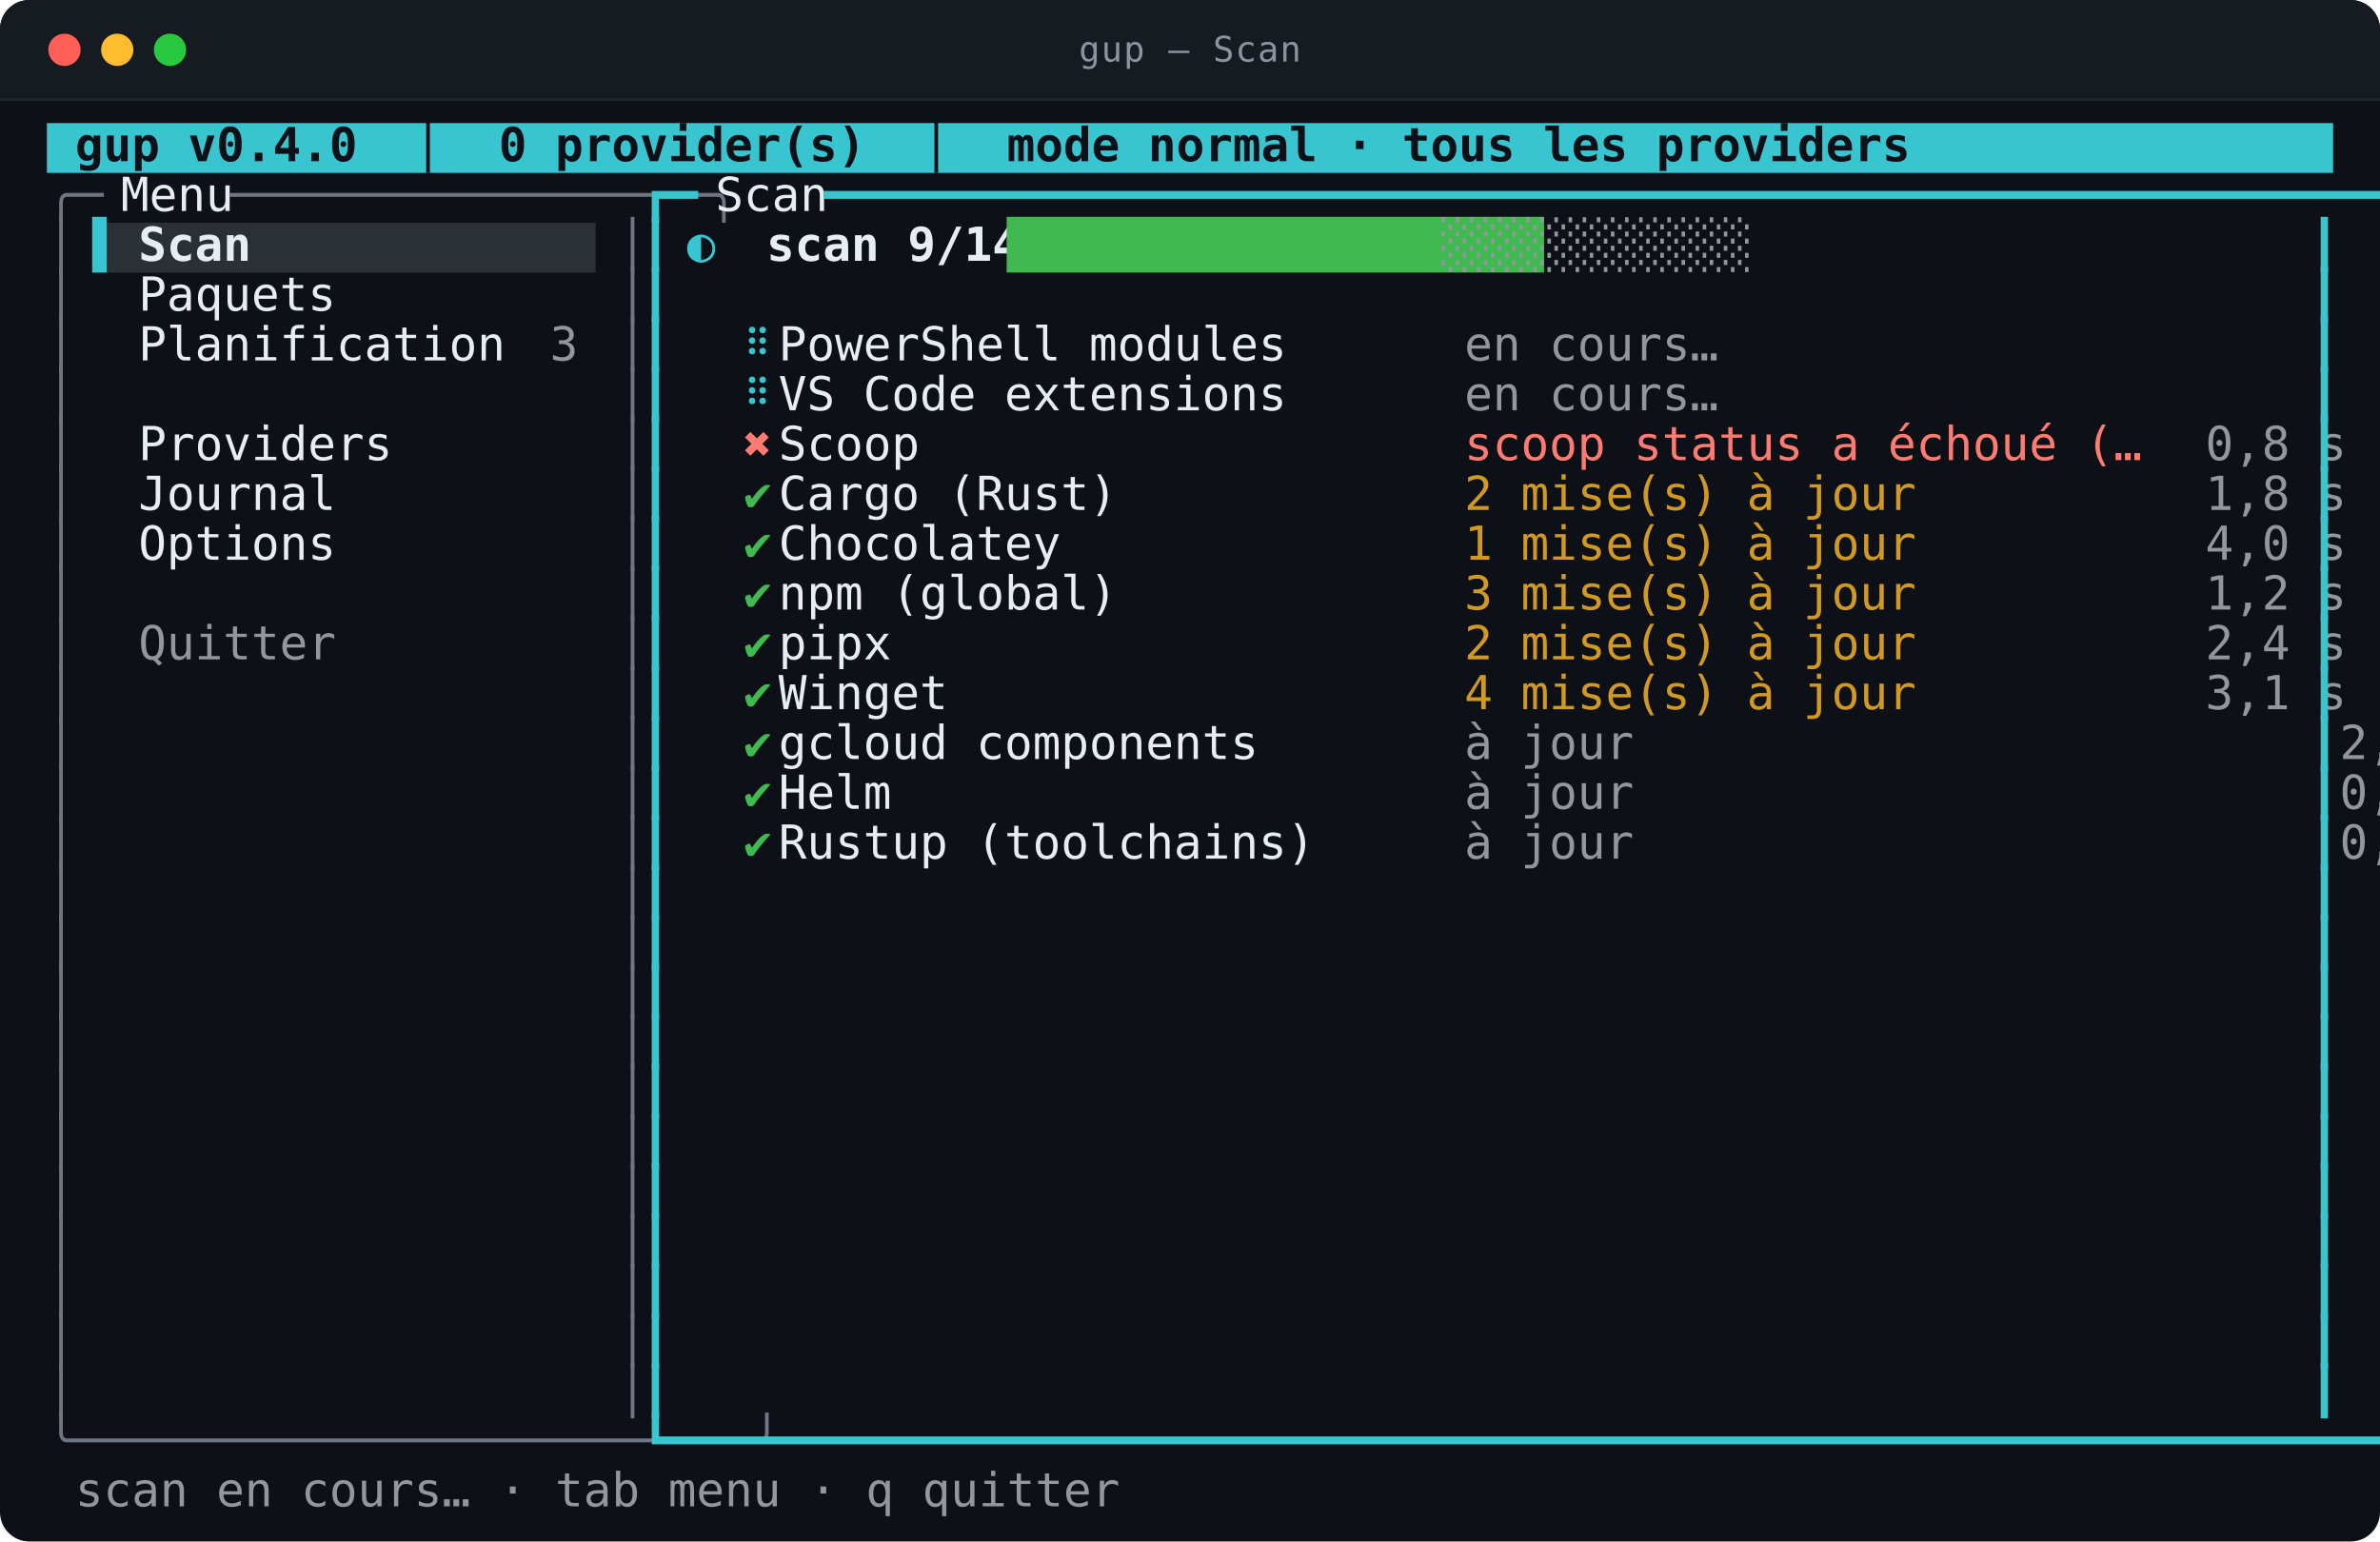
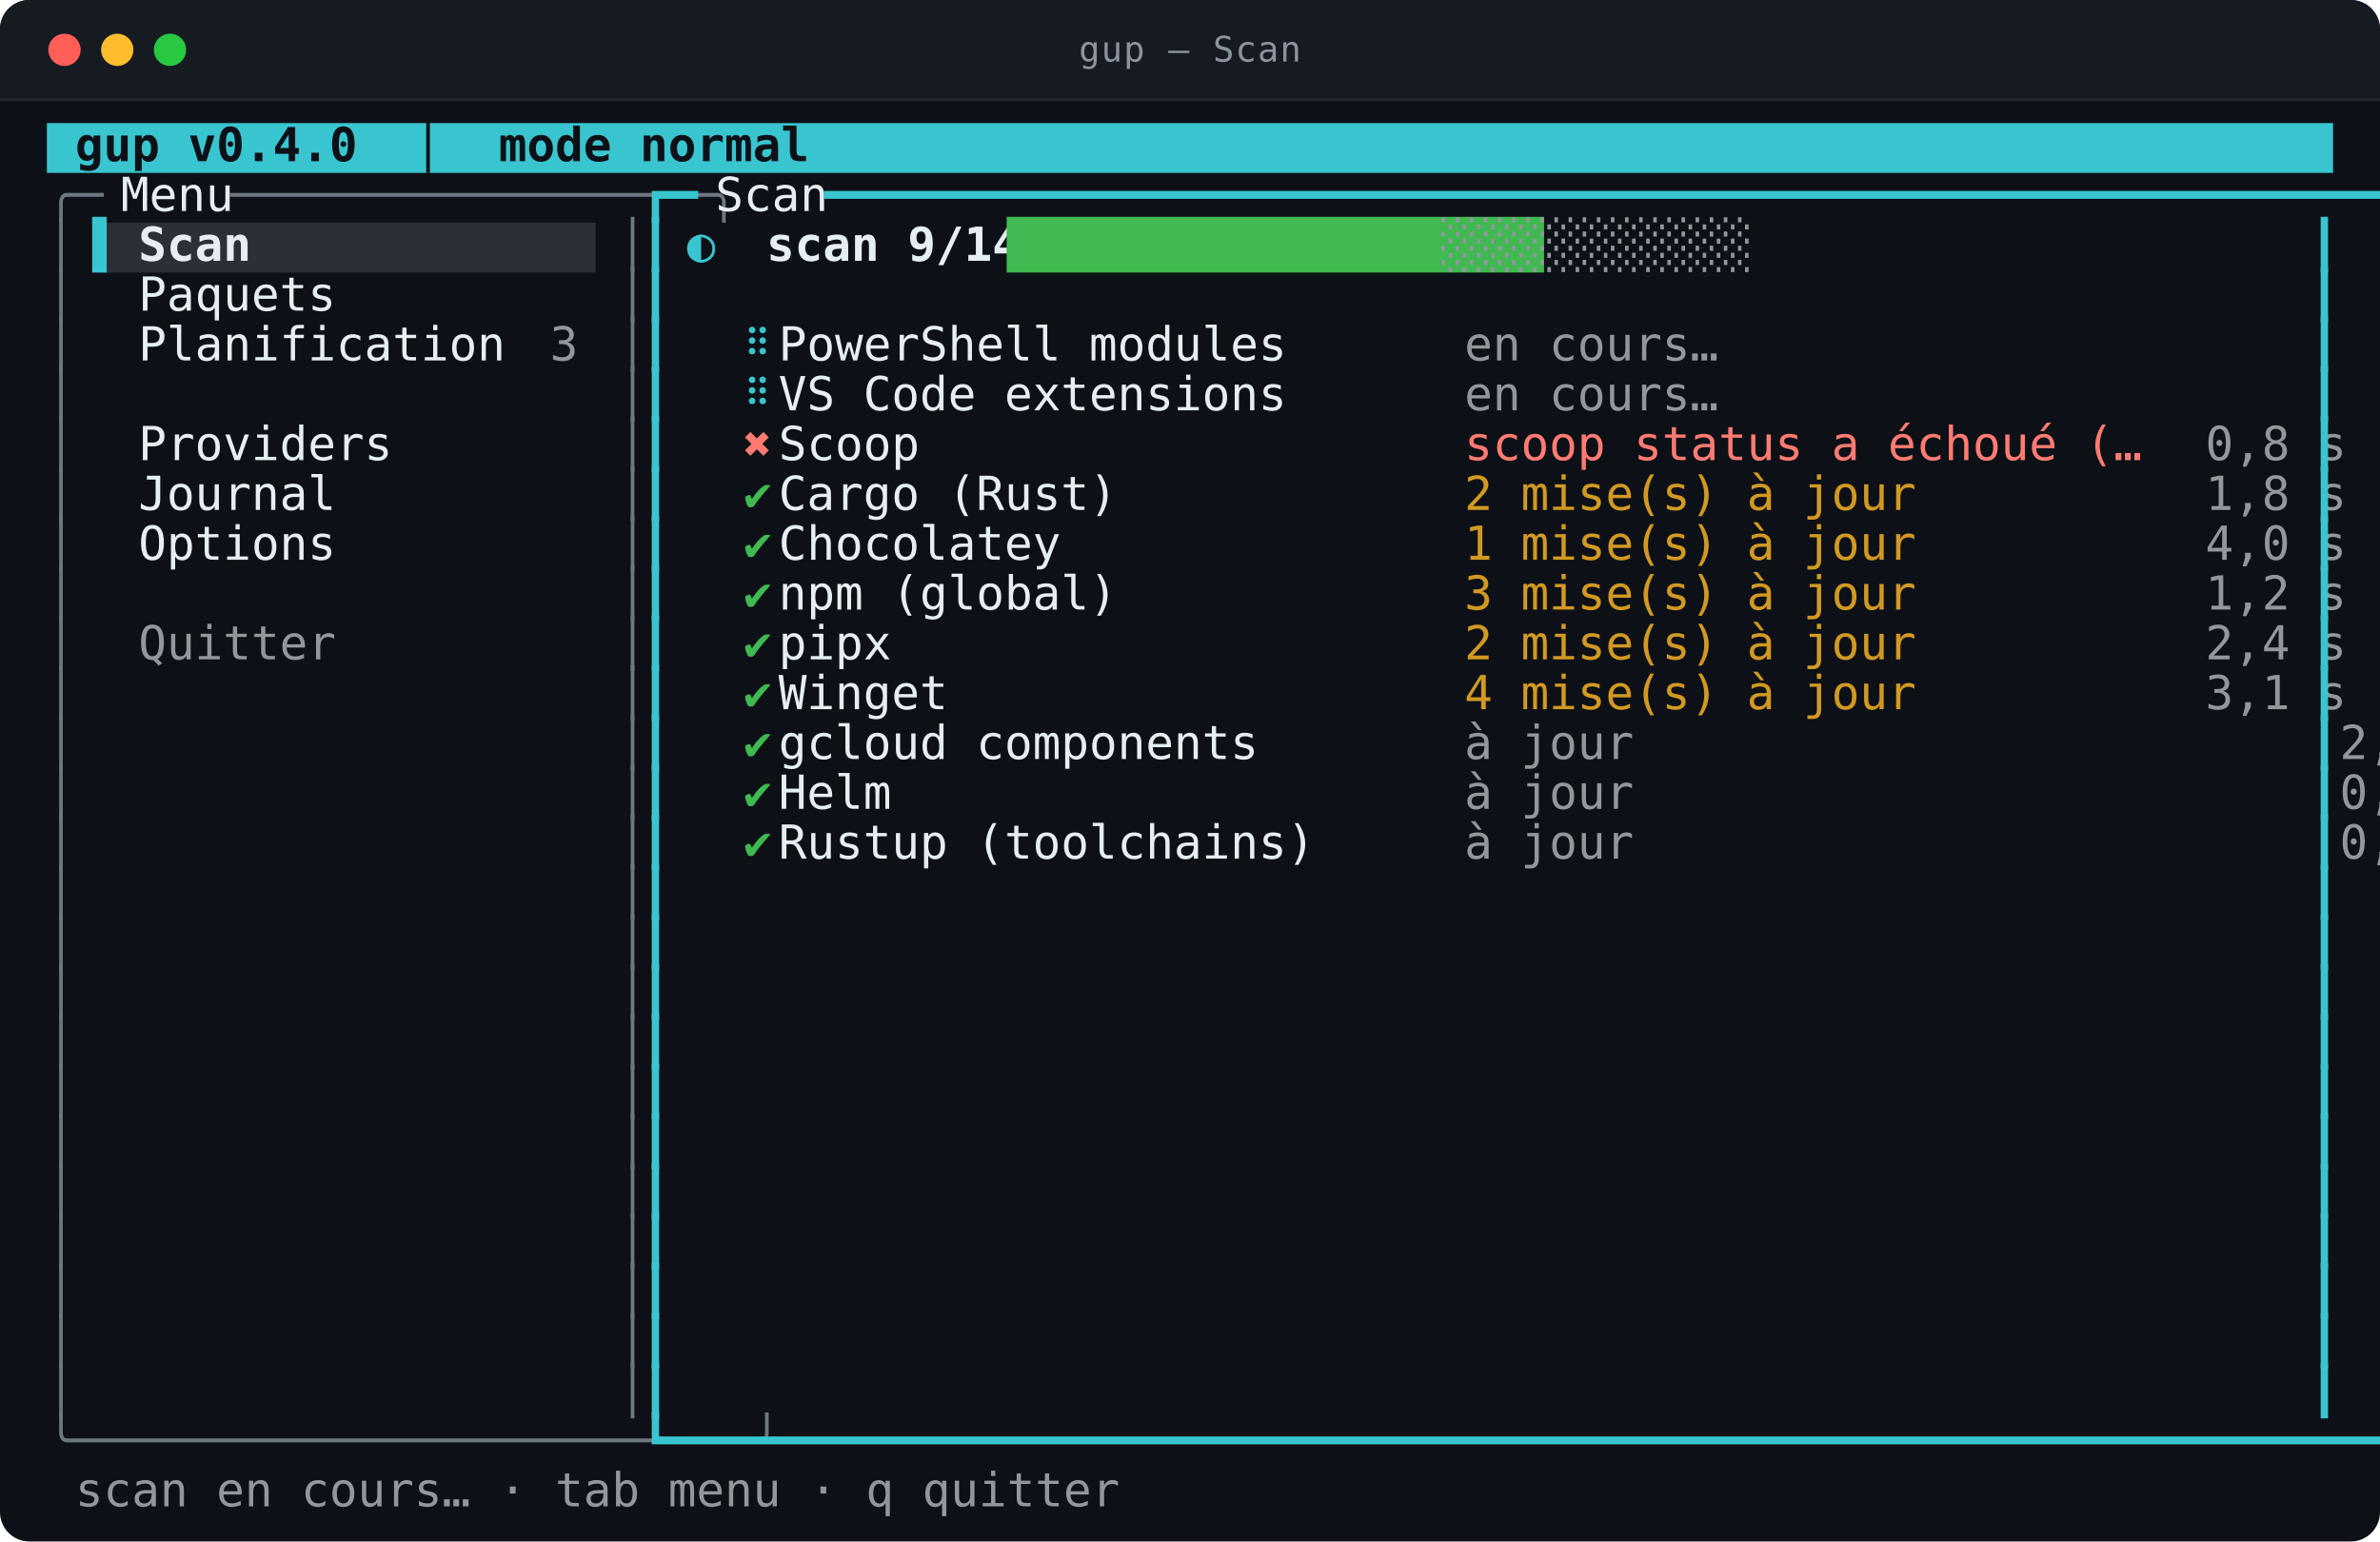
<svg xmlns="http://www.w3.org/2000/svg" viewBox="0 0 812.0 526.0" width="812.0" height="526.0" role="img" aria-labelledby="t d">
  <style>
text{font-family:ui-monospace,SFMono-Regular,"SF Mono",Menlo,Consolas,"DejaVu Sans Mono",monospace;font-size:16px}
.t{font-size:12px;letter-spacing:.4px;fill:#8b949e}
.b{font-weight:700}
.i{font-style:italic}
.u{text-decoration:underline}
.s{text-decoration:line-through}
.us{text-decoration:underline line-through}
.d{opacity:0.62}
.c0{fill:#39c5cf}
.c1{fill:#2b3036}
.c2{fill:#0d1117}
.c3{fill:#6e7681}
.c4{fill:#e6edf3}
.c5{fill:#3fb950}
.c6{fill:#91979d}
.c7{fill:#ff7b72}
.c8{fill:#d29922}
</style>
  <rect y="0.0" width="812.0" height="526.0" rx="10.0" fill="#0d1117" />
  <rect y="0.0" width="812.0" height="34.0" rx="10.0" fill="#161b22" />
  <rect y="24.0" width="812.0" height="10.0" fill="#161b22" />
  <line x1="0.0" y1="34.0" x2="812.0" y2="34.0" stroke="#21262d" />
  <circle cx="22.0" cy="17.0" r="5.5" fill="#ff5f57" />
  <circle cx="40.0" cy="17.0" r="5.5" fill="#febc2e" />
  <circle cx="58.0" cy="17.0" r="5.5" fill="#28c840" />
  <text class="t" x="406.0" y="21.0" text-anchor="middle">gup — Scan</text>
  <rect class="c0" x="16.0" y="42.0" width="780.0" height="17.0" />
  <rect class="c1" x="31.6" y="76.0" width="171.6" height="17.0" />
-   <text class="c2 b" x="16.0" y="55.0" textLength="514.8" lengthAdjust="spacingAndGlyphs" xml:space="preserve"> gup v0.4.0  │  0 provider(s)  │  mode normal · tous les providers</text>
+   <text class="c2 b" x="16.0" y="55.0" textLength="210.6" lengthAdjust="spacingAndGlyphs" xml:space="preserve"> gup v0.4.0  │  mode normal</text>
  <text class="c3" x="16.0" y="72.0" textLength="15.6" lengthAdjust="spacingAndGlyphs" xml:space="preserve">╭─</text>
  <text class="c4" x="31.6" y="72.0" textLength="46.8" lengthAdjust="spacingAndGlyphs" xml:space="preserve"> Menu </text>
  <text class="c3" x="78.4" y="72.0" textLength="140.4" lengthAdjust="spacingAndGlyphs" xml:space="preserve">─────────────────╮</text>
  <text class="c0" x="218.8" y="72.0" textLength="15.6" lengthAdjust="spacingAndGlyphs" xml:space="preserve">┏━</text>
  <text class="c4" x="234.4" y="72.0" textLength="46.8" lengthAdjust="spacingAndGlyphs" xml:space="preserve"> Scan </text>
  <text class="c0" x="281.2" y="72.0" textLength="514.8" lengthAdjust="spacingAndGlyphs" xml:space="preserve">━━━━━━━━━━━━━━━━━━━━━━━━━━━━━━━━━━━━━━━━━━━━━━━━━━━━━━━━━━━━━━━━━┓</text>
  <text class="c3" x="16.0" y="89.0" textLength="7.8" lengthAdjust="spacingAndGlyphs" xml:space="preserve">│</text>
  <text class="c0" x="31.6" y="89.0" textLength="15.6" lengthAdjust="spacingAndGlyphs" xml:space="preserve">▌ </text>
  <text class="c4 b" x="47.2" y="89.0" textLength="140.4" lengthAdjust="spacingAndGlyphs" xml:space="preserve">Scan              </text>
  <text class="c3" x="211.0" y="89.0" textLength="7.8" lengthAdjust="spacingAndGlyphs" xml:space="preserve">│</text>
  <text class="c0" x="218.8" y="89.0" textLength="7.8" lengthAdjust="spacingAndGlyphs" xml:space="preserve">┃</text>
  <text class="c0" x="234.4" y="89.0" textLength="7.8" lengthAdjust="spacingAndGlyphs" xml:space="preserve">◐</text>
  <text class="c4 b" x="242.2" y="89.0" textLength="101.4" lengthAdjust="spacingAndGlyphs" xml:space="preserve">  scan 9/14  </text>
  <text class="c5" x="343.6" y="89.0" textLength="148.2" lengthAdjust="spacingAndGlyphs" xml:space="preserve">███████████████████</text>
  <text class="c6" x="491.8" y="89.0" textLength="85.8" lengthAdjust="spacingAndGlyphs" xml:space="preserve">░░░░░░░░░░░</text>
  <text class="c0" x="788.2" y="89.0" textLength="7.8" lengthAdjust="spacingAndGlyphs" xml:space="preserve">┃</text>
  <text class="c3" x="16.0" y="106.0" textLength="7.8" lengthAdjust="spacingAndGlyphs" xml:space="preserve">│</text>
  <text class="c4" x="47.2" y="106.0" textLength="140.4" lengthAdjust="spacingAndGlyphs" xml:space="preserve">Paquets           </text>
  <text class="c3" x="211.0" y="106.0" textLength="7.8" lengthAdjust="spacingAndGlyphs" xml:space="preserve">│</text>
  <text class="c0" x="218.8" y="106.0" textLength="7.8" lengthAdjust="spacingAndGlyphs" xml:space="preserve">┃</text>
  <text class="c0" x="788.2" y="106.0" textLength="7.8" lengthAdjust="spacingAndGlyphs" xml:space="preserve">┃</text>
  <text class="c3" x="16.0" y="123.0" textLength="7.8" lengthAdjust="spacingAndGlyphs" xml:space="preserve">│</text>
  <text class="c4" x="47.2" y="123.0" textLength="140.4" lengthAdjust="spacingAndGlyphs" xml:space="preserve">Planification     </text>
  <text class="c6" x="187.6" y="123.0" textLength="7.8" lengthAdjust="spacingAndGlyphs" xml:space="preserve">3</text>
  <text class="c3" x="211.0" y="123.0" textLength="7.8" lengthAdjust="spacingAndGlyphs" xml:space="preserve">│</text>
  <text class="c0" x="218.8" y="123.0" textLength="7.8" lengthAdjust="spacingAndGlyphs" xml:space="preserve">┃</text>
  <text class="c0" x="234.4" y="123.0" textLength="31.2" lengthAdjust="spacingAndGlyphs" xml:space="preserve">  ⠿ </text>
  <text class="c4" x="265.6" y="123.0" textLength="234.0" lengthAdjust="spacingAndGlyphs" xml:space="preserve">PowerShell modules            </text>
  <text class="c6" x="499.6" y="123.0" textLength="70.2" lengthAdjust="spacingAndGlyphs" xml:space="preserve">en cours…</text>
  <text class="c0" x="788.2" y="123.0" textLength="7.8" lengthAdjust="spacingAndGlyphs" xml:space="preserve">┃</text>
  <text class="c3" x="16.0" y="140.0" textLength="7.8" lengthAdjust="spacingAndGlyphs" xml:space="preserve">│</text>
  <text class="c3" x="211.0" y="140.0" textLength="7.8" lengthAdjust="spacingAndGlyphs" xml:space="preserve">│</text>
  <text class="c0" x="218.8" y="140.0" textLength="7.8" lengthAdjust="spacingAndGlyphs" xml:space="preserve">┃</text>
  <text class="c0" x="234.4" y="140.0" textLength="31.2" lengthAdjust="spacingAndGlyphs" xml:space="preserve">  ⠿ </text>
  <text class="c4" x="265.6" y="140.0" textLength="234.0" lengthAdjust="spacingAndGlyphs" xml:space="preserve">VS Code extensions            </text>
  <text class="c6" x="499.6" y="140.0" textLength="70.2" lengthAdjust="spacingAndGlyphs" xml:space="preserve">en cours…</text>
  <text class="c0" x="788.2" y="140.0" textLength="7.8" lengthAdjust="spacingAndGlyphs" xml:space="preserve">┃</text>
  <text class="c3" x="16.0" y="157.0" textLength="7.8" lengthAdjust="spacingAndGlyphs" xml:space="preserve">│</text>
  <text class="c4" x="47.2" y="157.0" textLength="140.4" lengthAdjust="spacingAndGlyphs" xml:space="preserve">Providers         </text>
  <text class="c3" x="211.0" y="157.0" textLength="7.8" lengthAdjust="spacingAndGlyphs" xml:space="preserve">│</text>
  <text class="c0" x="218.8" y="157.0" textLength="7.8" lengthAdjust="spacingAndGlyphs" xml:space="preserve">┃</text>
  <text class="c7" x="234.4" y="157.0" textLength="31.2" lengthAdjust="spacingAndGlyphs" xml:space="preserve">  ✖ </text>
  <text class="c4" x="265.6" y="157.0" textLength="234.0" lengthAdjust="spacingAndGlyphs" xml:space="preserve">Scoop                         </text>
  <text class="c7" x="499.6" y="157.0" textLength="195.0" lengthAdjust="spacingAndGlyphs" xml:space="preserve">scoop status a échoué (… </text>
  <text class="c6" x="694.6" y="157.0" textLength="85.8" lengthAdjust="spacingAndGlyphs" xml:space="preserve">      0,8 s</text>
  <text class="c0" x="788.2" y="157.0" textLength="7.8" lengthAdjust="spacingAndGlyphs" xml:space="preserve">┃</text>
  <text class="c3" x="16.0" y="174.0" textLength="7.8" lengthAdjust="spacingAndGlyphs" xml:space="preserve">│</text>
  <text class="c4" x="47.2" y="174.0" textLength="140.4" lengthAdjust="spacingAndGlyphs" xml:space="preserve">Journal           </text>
  <text class="c3" x="211.0" y="174.0" textLength="7.8" lengthAdjust="spacingAndGlyphs" xml:space="preserve">│</text>
  <text class="c0" x="218.8" y="174.0" textLength="7.8" lengthAdjust="spacingAndGlyphs" xml:space="preserve">┃</text>
  <text class="c5" x="234.4" y="174.0" textLength="31.2" lengthAdjust="spacingAndGlyphs" xml:space="preserve">  ✔ </text>
  <text class="c4" x="265.6" y="174.0" textLength="234.0" lengthAdjust="spacingAndGlyphs" xml:space="preserve">Cargo (Rust)                  </text>
  <text class="c8" x="499.6" y="174.0" textLength="195.0" lengthAdjust="spacingAndGlyphs" xml:space="preserve">2 mise(s) à jour         </text>
  <text class="c6" x="694.6" y="174.0" textLength="85.8" lengthAdjust="spacingAndGlyphs" xml:space="preserve">      1,8 s</text>
  <text class="c0" x="788.2" y="174.0" textLength="7.8" lengthAdjust="spacingAndGlyphs" xml:space="preserve">┃</text>
  <text class="c3" x="16.0" y="191.0" textLength="7.8" lengthAdjust="spacingAndGlyphs" xml:space="preserve">│</text>
  <text class="c4" x="47.2" y="191.0" textLength="140.4" lengthAdjust="spacingAndGlyphs" xml:space="preserve">Options           </text>
  <text class="c3" x="211.0" y="191.0" textLength="7.8" lengthAdjust="spacingAndGlyphs" xml:space="preserve">│</text>
  <text class="c0" x="218.8" y="191.0" textLength="7.8" lengthAdjust="spacingAndGlyphs" xml:space="preserve">┃</text>
  <text class="c5" x="234.4" y="191.0" textLength="31.2" lengthAdjust="spacingAndGlyphs" xml:space="preserve">  ✔ </text>
  <text class="c4" x="265.6" y="191.0" textLength="234.0" lengthAdjust="spacingAndGlyphs" xml:space="preserve">Chocolatey                    </text>
  <text class="c8" x="499.6" y="191.0" textLength="195.0" lengthAdjust="spacingAndGlyphs" xml:space="preserve">1 mise(s) à jour         </text>
  <text class="c6" x="694.6" y="191.0" textLength="85.8" lengthAdjust="spacingAndGlyphs" xml:space="preserve">      4,0 s</text>
  <text class="c0" x="788.2" y="191.0" textLength="7.8" lengthAdjust="spacingAndGlyphs" xml:space="preserve">┃</text>
  <text class="c3" x="16.0" y="208.0" textLength="7.8" lengthAdjust="spacingAndGlyphs" xml:space="preserve">│</text>
  <text class="c3" x="211.0" y="208.0" textLength="7.8" lengthAdjust="spacingAndGlyphs" xml:space="preserve">│</text>
  <text class="c0" x="218.8" y="208.0" textLength="7.8" lengthAdjust="spacingAndGlyphs" xml:space="preserve">┃</text>
  <text class="c5" x="234.4" y="208.0" textLength="31.2" lengthAdjust="spacingAndGlyphs" xml:space="preserve">  ✔ </text>
  <text class="c4" x="265.6" y="208.0" textLength="234.0" lengthAdjust="spacingAndGlyphs" xml:space="preserve">npm (global)                  </text>
  <text class="c8" x="499.6" y="208.0" textLength="195.0" lengthAdjust="spacingAndGlyphs" xml:space="preserve">3 mise(s) à jour         </text>
  <text class="c6" x="694.6" y="208.0" textLength="85.8" lengthAdjust="spacingAndGlyphs" xml:space="preserve">      1,2 s</text>
  <text class="c0" x="788.2" y="208.0" textLength="7.8" lengthAdjust="spacingAndGlyphs" xml:space="preserve">┃</text>
  <text class="c3" x="16.0" y="225.0" textLength="7.8" lengthAdjust="spacingAndGlyphs" xml:space="preserve">│</text>
  <text class="c6" x="47.2" y="225.0" textLength="140.4" lengthAdjust="spacingAndGlyphs" xml:space="preserve">Quitter           </text>
  <text class="c3" x="211.0" y="225.0" textLength="7.8" lengthAdjust="spacingAndGlyphs" xml:space="preserve">│</text>
  <text class="c0" x="218.8" y="225.0" textLength="7.8" lengthAdjust="spacingAndGlyphs" xml:space="preserve">┃</text>
  <text class="c5" x="234.4" y="225.0" textLength="31.2" lengthAdjust="spacingAndGlyphs" xml:space="preserve">  ✔ </text>
  <text class="c4" x="265.6" y="225.0" textLength="234.0" lengthAdjust="spacingAndGlyphs" xml:space="preserve">pipx                          </text>
  <text class="c8" x="499.6" y="225.0" textLength="195.0" lengthAdjust="spacingAndGlyphs" xml:space="preserve">2 mise(s) à jour         </text>
  <text class="c6" x="694.6" y="225.0" textLength="85.8" lengthAdjust="spacingAndGlyphs" xml:space="preserve">      2,4 s</text>
  <text class="c0" x="788.2" y="225.0" textLength="7.8" lengthAdjust="spacingAndGlyphs" xml:space="preserve">┃</text>
  <text class="c3" x="16.0" y="242.0" textLength="7.8" lengthAdjust="spacingAndGlyphs" xml:space="preserve">│</text>
  <text class="c3" x="211.0" y="242.0" textLength="7.8" lengthAdjust="spacingAndGlyphs" xml:space="preserve">│</text>
  <text class="c0" x="218.8" y="242.0" textLength="7.8" lengthAdjust="spacingAndGlyphs" xml:space="preserve">┃</text>
  <text class="c5" x="234.4" y="242.0" textLength="31.2" lengthAdjust="spacingAndGlyphs" xml:space="preserve">  ✔ </text>
  <text class="c4" x="265.6" y="242.0" textLength="234.0" lengthAdjust="spacingAndGlyphs" xml:space="preserve">Winget                        </text>
  <text class="c8" x="499.6" y="242.0" textLength="195.0" lengthAdjust="spacingAndGlyphs" xml:space="preserve">4 mise(s) à jour         </text>
  <text class="c6" x="694.6" y="242.0" textLength="85.8" lengthAdjust="spacingAndGlyphs" xml:space="preserve">      3,1 s</text>
  <text class="c0" x="788.2" y="242.0" textLength="7.8" lengthAdjust="spacingAndGlyphs" xml:space="preserve">┃</text>
  <text class="c3" x="16.0" y="259.0" textLength="7.8" lengthAdjust="spacingAndGlyphs" xml:space="preserve">│</text>
  <text class="c3" x="211.0" y="259.0" textLength="7.8" lengthAdjust="spacingAndGlyphs" xml:space="preserve">│</text>
  <text class="c0" x="218.8" y="259.0" textLength="7.8" lengthAdjust="spacingAndGlyphs" xml:space="preserve">┃</text>
  <text class="c5" x="234.4" y="259.0" textLength="31.2" lengthAdjust="spacingAndGlyphs" xml:space="preserve">  ✔ </text>
  <text class="c4" x="265.6" y="259.0" textLength="234.0" lengthAdjust="spacingAndGlyphs" xml:space="preserve">gcloud components             </text>
  <text class="c6" x="499.6" y="259.0" textLength="280.8" lengthAdjust="spacingAndGlyphs" xml:space="preserve">à jour                         2,2 s</text>
  <text class="c0" x="788.2" y="259.0" textLength="7.8" lengthAdjust="spacingAndGlyphs" xml:space="preserve">┃</text>
  <text class="c3" x="16.0" y="276.0" textLength="7.8" lengthAdjust="spacingAndGlyphs" xml:space="preserve">│</text>
  <text class="c3" x="211.0" y="276.0" textLength="7.8" lengthAdjust="spacingAndGlyphs" xml:space="preserve">│</text>
  <text class="c0" x="218.8" y="276.0" textLength="7.8" lengthAdjust="spacingAndGlyphs" xml:space="preserve">┃</text>
  <text class="c5" x="234.4" y="276.0" textLength="31.2" lengthAdjust="spacingAndGlyphs" xml:space="preserve">  ✔ </text>
  <text class="c4" x="265.6" y="276.0" textLength="234.0" lengthAdjust="spacingAndGlyphs" xml:space="preserve">Helm                          </text>
  <text class="c6" x="499.6" y="276.0" textLength="280.8" lengthAdjust="spacingAndGlyphs" xml:space="preserve">à jour                         0,9 s</text>
  <text class="c0" x="788.2" y="276.0" textLength="7.8" lengthAdjust="spacingAndGlyphs" xml:space="preserve">┃</text>
  <text class="c3" x="16.0" y="293.0" textLength="7.8" lengthAdjust="spacingAndGlyphs" xml:space="preserve">│</text>
  <text class="c3" x="211.0" y="293.0" textLength="7.8" lengthAdjust="spacingAndGlyphs" xml:space="preserve">│</text>
  <text class="c0" x="218.8" y="293.0" textLength="7.8" lengthAdjust="spacingAndGlyphs" xml:space="preserve">┃</text>
  <text class="c5" x="234.4" y="293.0" textLength="31.2" lengthAdjust="spacingAndGlyphs" xml:space="preserve">  ✔ </text>
  <text class="c4" x="265.6" y="293.0" textLength="234.0" lengthAdjust="spacingAndGlyphs" xml:space="preserve">Rustup (toolchains)           </text>
  <text class="c6" x="499.6" y="293.0" textLength="280.8" lengthAdjust="spacingAndGlyphs" xml:space="preserve">à jour                         0,6 s</text>
  <text class="c0" x="788.2" y="293.0" textLength="7.8" lengthAdjust="spacingAndGlyphs" xml:space="preserve">┃</text>
  <text class="c3" x="16.0" y="310.0" textLength="7.8" lengthAdjust="spacingAndGlyphs" xml:space="preserve">│</text>
  <text class="c3" x="211.0" y="310.0" textLength="7.8" lengthAdjust="spacingAndGlyphs" xml:space="preserve">│</text>
  <text class="c0" x="218.8" y="310.0" textLength="7.8" lengthAdjust="spacingAndGlyphs" xml:space="preserve">┃</text>
  <text class="c0" x="788.2" y="310.0" textLength="7.8" lengthAdjust="spacingAndGlyphs" xml:space="preserve">┃</text>
  <text class="c3" x="16.0" y="327.0" textLength="7.8" lengthAdjust="spacingAndGlyphs" xml:space="preserve">│</text>
  <text class="c3" x="211.0" y="327.0" textLength="7.8" lengthAdjust="spacingAndGlyphs" xml:space="preserve">│</text>
  <text class="c0" x="218.8" y="327.0" textLength="7.8" lengthAdjust="spacingAndGlyphs" xml:space="preserve">┃</text>
  <text class="c0" x="788.2" y="327.0" textLength="7.8" lengthAdjust="spacingAndGlyphs" xml:space="preserve">┃</text>
  <text class="c3" x="16.0" y="344.0" textLength="7.8" lengthAdjust="spacingAndGlyphs" xml:space="preserve">│</text>
  <text class="c3" x="211.0" y="344.0" textLength="7.8" lengthAdjust="spacingAndGlyphs" xml:space="preserve">│</text>
  <text class="c0" x="218.8" y="344.0" textLength="7.8" lengthAdjust="spacingAndGlyphs" xml:space="preserve">┃</text>
  <text class="c0" x="788.2" y="344.0" textLength="7.8" lengthAdjust="spacingAndGlyphs" xml:space="preserve">┃</text>
  <text class="c3" x="16.0" y="361.0" textLength="7.8" lengthAdjust="spacingAndGlyphs" xml:space="preserve">│</text>
  <text class="c3" x="211.0" y="361.0" textLength="7.8" lengthAdjust="spacingAndGlyphs" xml:space="preserve">│</text>
  <text class="c0" x="218.8" y="361.0" textLength="7.8" lengthAdjust="spacingAndGlyphs" xml:space="preserve">┃</text>
  <text class="c0" x="788.2" y="361.0" textLength="7.8" lengthAdjust="spacingAndGlyphs" xml:space="preserve">┃</text>
  <text class="c3" x="16.0" y="378.0" textLength="7.8" lengthAdjust="spacingAndGlyphs" xml:space="preserve">│</text>
  <text class="c3" x="211.0" y="378.0" textLength="7.8" lengthAdjust="spacingAndGlyphs" xml:space="preserve">│</text>
  <text class="c0" x="218.8" y="378.0" textLength="7.8" lengthAdjust="spacingAndGlyphs" xml:space="preserve">┃</text>
  <text class="c0" x="788.2" y="378.0" textLength="7.8" lengthAdjust="spacingAndGlyphs" xml:space="preserve">┃</text>
  <text class="c3" x="16.0" y="395.0" textLength="7.8" lengthAdjust="spacingAndGlyphs" xml:space="preserve">│</text>
  <text class="c3" x="211.0" y="395.0" textLength="7.8" lengthAdjust="spacingAndGlyphs" xml:space="preserve">│</text>
  <text class="c0" x="218.8" y="395.0" textLength="7.8" lengthAdjust="spacingAndGlyphs" xml:space="preserve">┃</text>
  <text class="c0" x="788.2" y="395.0" textLength="7.8" lengthAdjust="spacingAndGlyphs" xml:space="preserve">┃</text>
  <text class="c3" x="16.0" y="412.0" textLength="7.8" lengthAdjust="spacingAndGlyphs" xml:space="preserve">│</text>
  <text class="c3" x="211.0" y="412.0" textLength="7.8" lengthAdjust="spacingAndGlyphs" xml:space="preserve">│</text>
  <text class="c0" x="218.8" y="412.0" textLength="7.8" lengthAdjust="spacingAndGlyphs" xml:space="preserve">┃</text>
  <text class="c0" x="788.2" y="412.0" textLength="7.8" lengthAdjust="spacingAndGlyphs" xml:space="preserve">┃</text>
  <text class="c3" x="16.0" y="429.0" textLength="7.8" lengthAdjust="spacingAndGlyphs" xml:space="preserve">│</text>
  <text class="c3" x="211.0" y="429.0" textLength="7.8" lengthAdjust="spacingAndGlyphs" xml:space="preserve">│</text>
  <text class="c0" x="218.8" y="429.0" textLength="7.8" lengthAdjust="spacingAndGlyphs" xml:space="preserve">┃</text>
  <text class="c0" x="788.2" y="429.0" textLength="7.8" lengthAdjust="spacingAndGlyphs" xml:space="preserve">┃</text>
  <text class="c3" x="16.0" y="446.0" textLength="7.8" lengthAdjust="spacingAndGlyphs" xml:space="preserve">│</text>
  <text class="c3" x="211.0" y="446.0" textLength="7.8" lengthAdjust="spacingAndGlyphs" xml:space="preserve">│</text>
  <text class="c0" x="218.8" y="446.0" textLength="7.8" lengthAdjust="spacingAndGlyphs" xml:space="preserve">┃</text>
  <text class="c0" x="788.2" y="446.0" textLength="7.8" lengthAdjust="spacingAndGlyphs" xml:space="preserve">┃</text>
  <text class="c3" x="16.0" y="463.0" textLength="7.8" lengthAdjust="spacingAndGlyphs" xml:space="preserve">│</text>
  <text class="c3" x="211.0" y="463.0" textLength="7.8" lengthAdjust="spacingAndGlyphs" xml:space="preserve">│</text>
  <text class="c0" x="218.8" y="463.0" textLength="7.8" lengthAdjust="spacingAndGlyphs" xml:space="preserve">┃</text>
  <text class="c0" x="788.2" y="463.0" textLength="7.8" lengthAdjust="spacingAndGlyphs" xml:space="preserve">┃</text>
  <text class="c3" x="16.0" y="480.0" textLength="7.8" lengthAdjust="spacingAndGlyphs" xml:space="preserve">│</text>
  <text class="c3" x="211.0" y="480.0" textLength="7.8" lengthAdjust="spacingAndGlyphs" xml:space="preserve">│</text>
  <text class="c0" x="218.8" y="480.0" textLength="7.8" lengthAdjust="spacingAndGlyphs" xml:space="preserve">┃</text>
  <text class="c0" x="788.2" y="480.0" textLength="7.8" lengthAdjust="spacingAndGlyphs" xml:space="preserve">┃</text>
  <text class="c3" x="16.0" y="497.0" textLength="202.8" lengthAdjust="spacingAndGlyphs" xml:space="preserve">╰────────────────────────╯</text>
  <text class="c0" x="218.8" y="497.0" textLength="577.2" lengthAdjust="spacingAndGlyphs" xml:space="preserve">┗━━━━━━━━━━━━━━━━━━━━━━━━━━━━━━━━━━━━━━━━━━━━━━━━━━━━━━━━━━━━━━━━━━━━━━━━┛</text>
  <text class="c6" x="16.0" y="514.0" textLength="296.4" lengthAdjust="spacingAndGlyphs" xml:space="preserve"> scan en cours… · tab menu · q quitter</text>
</svg>
